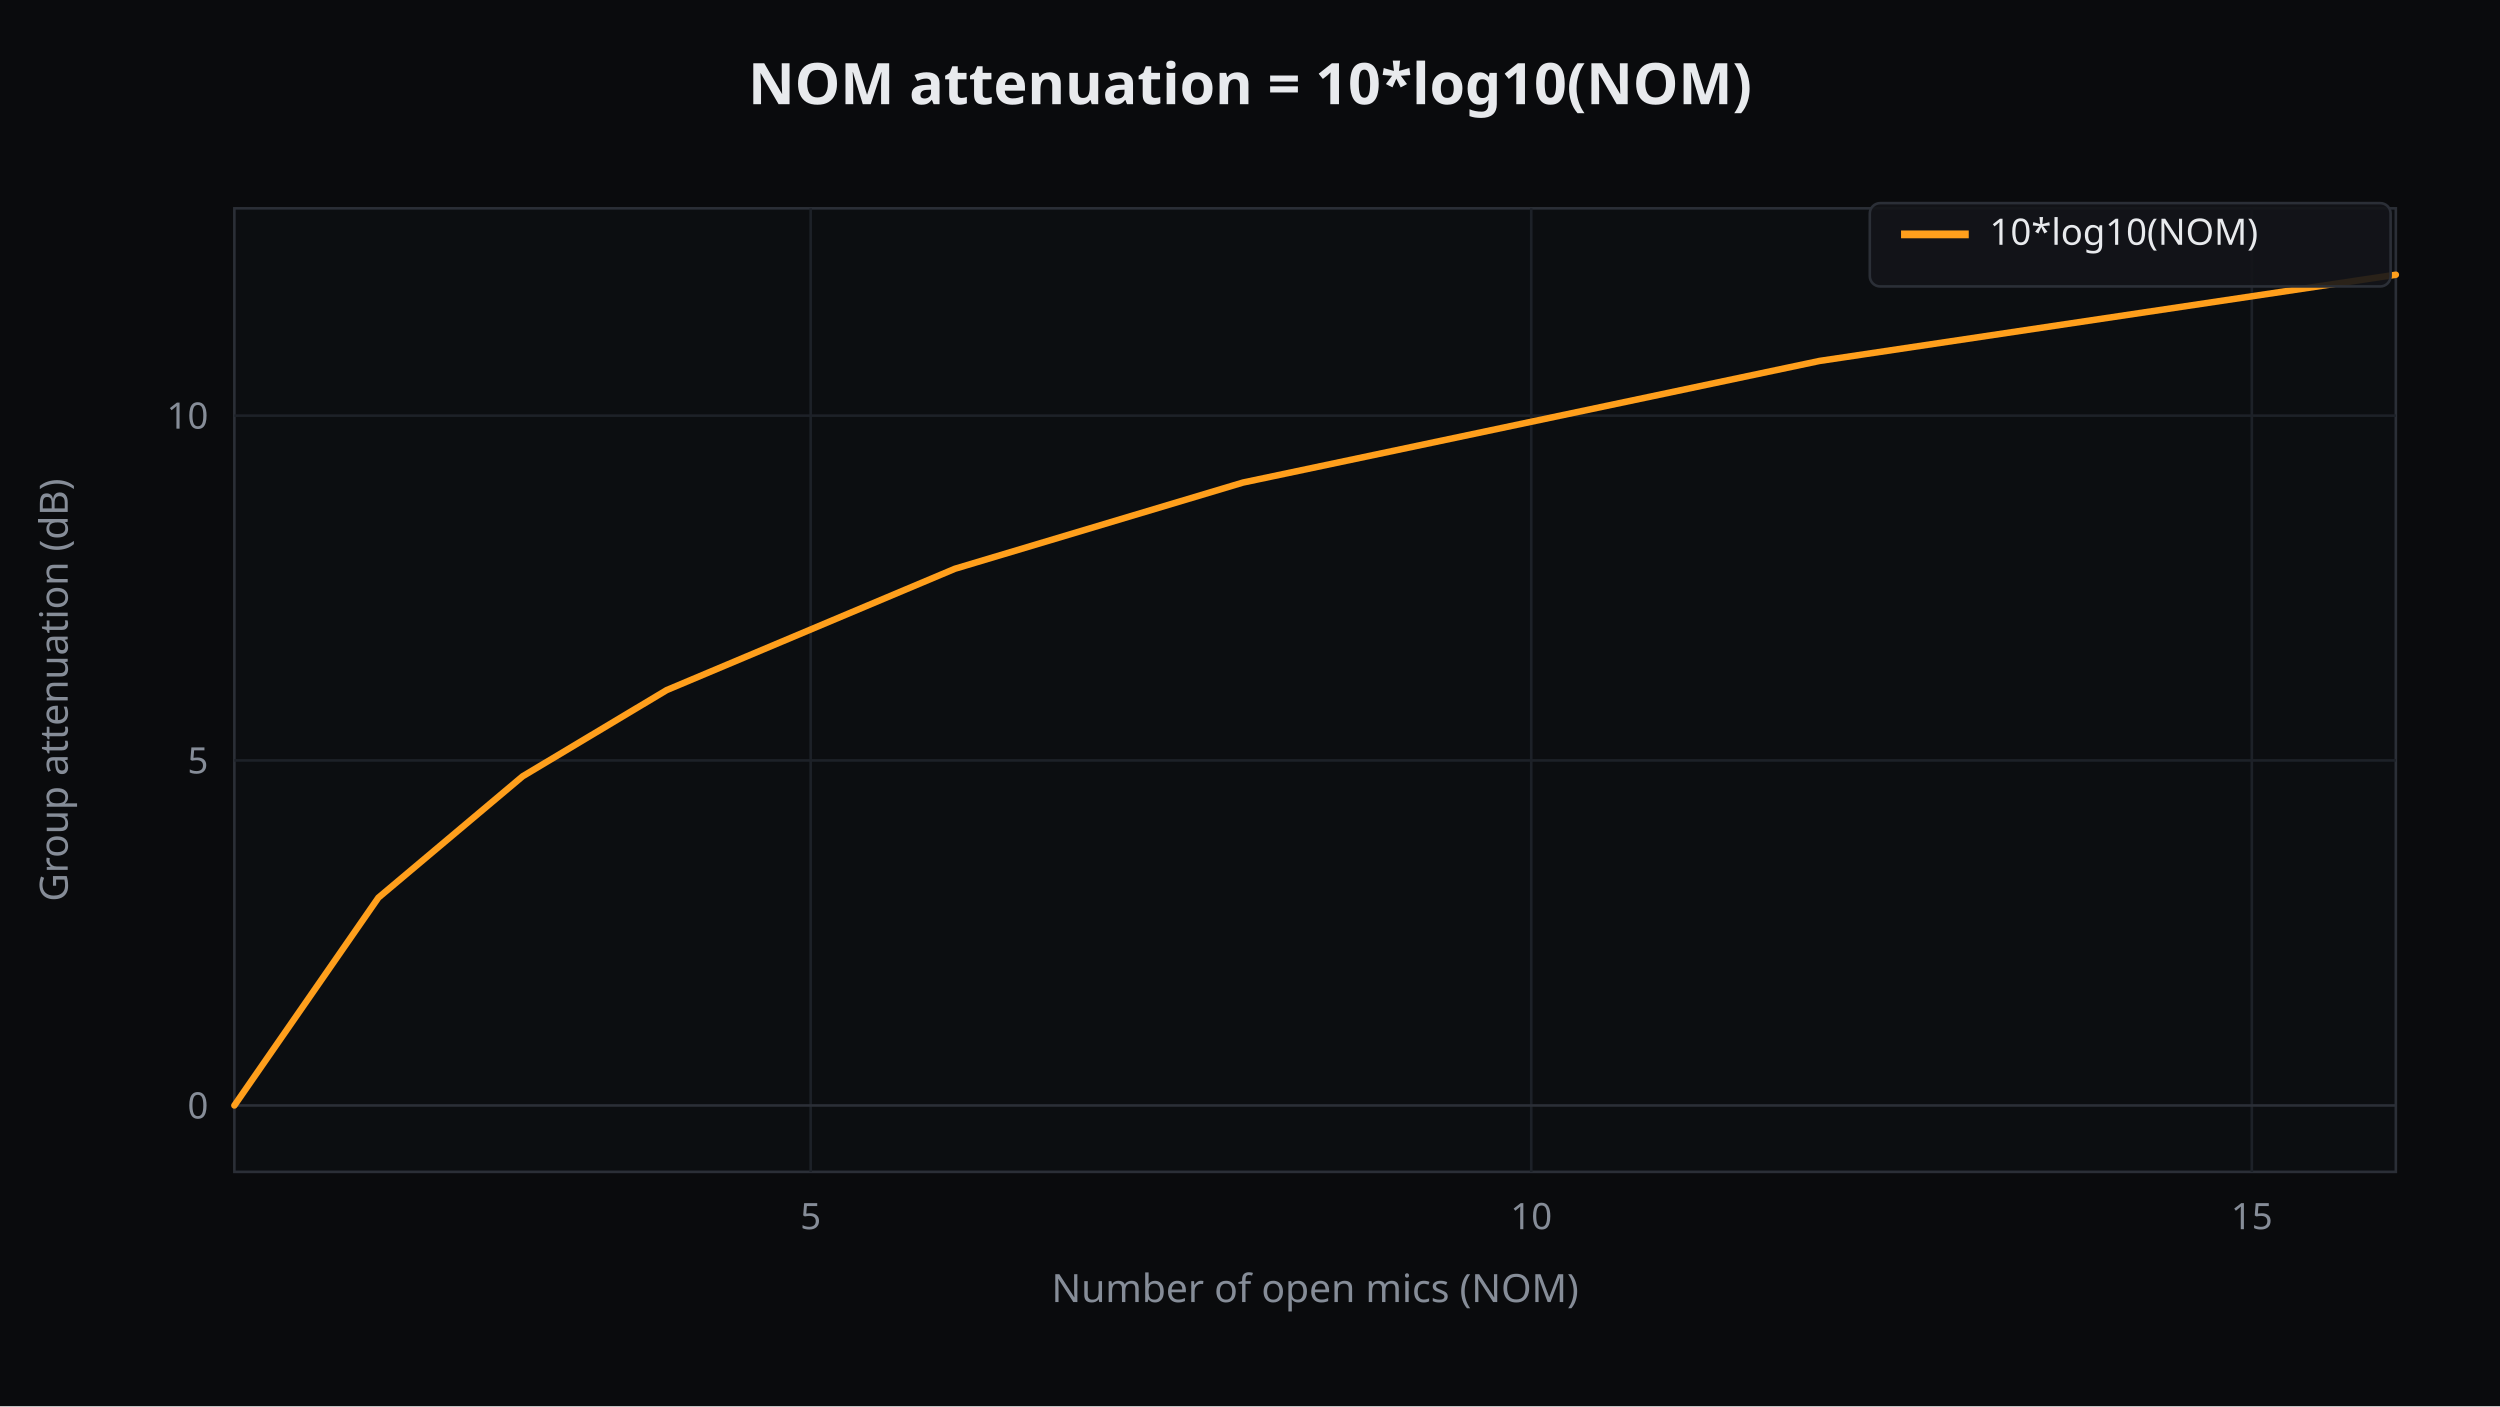
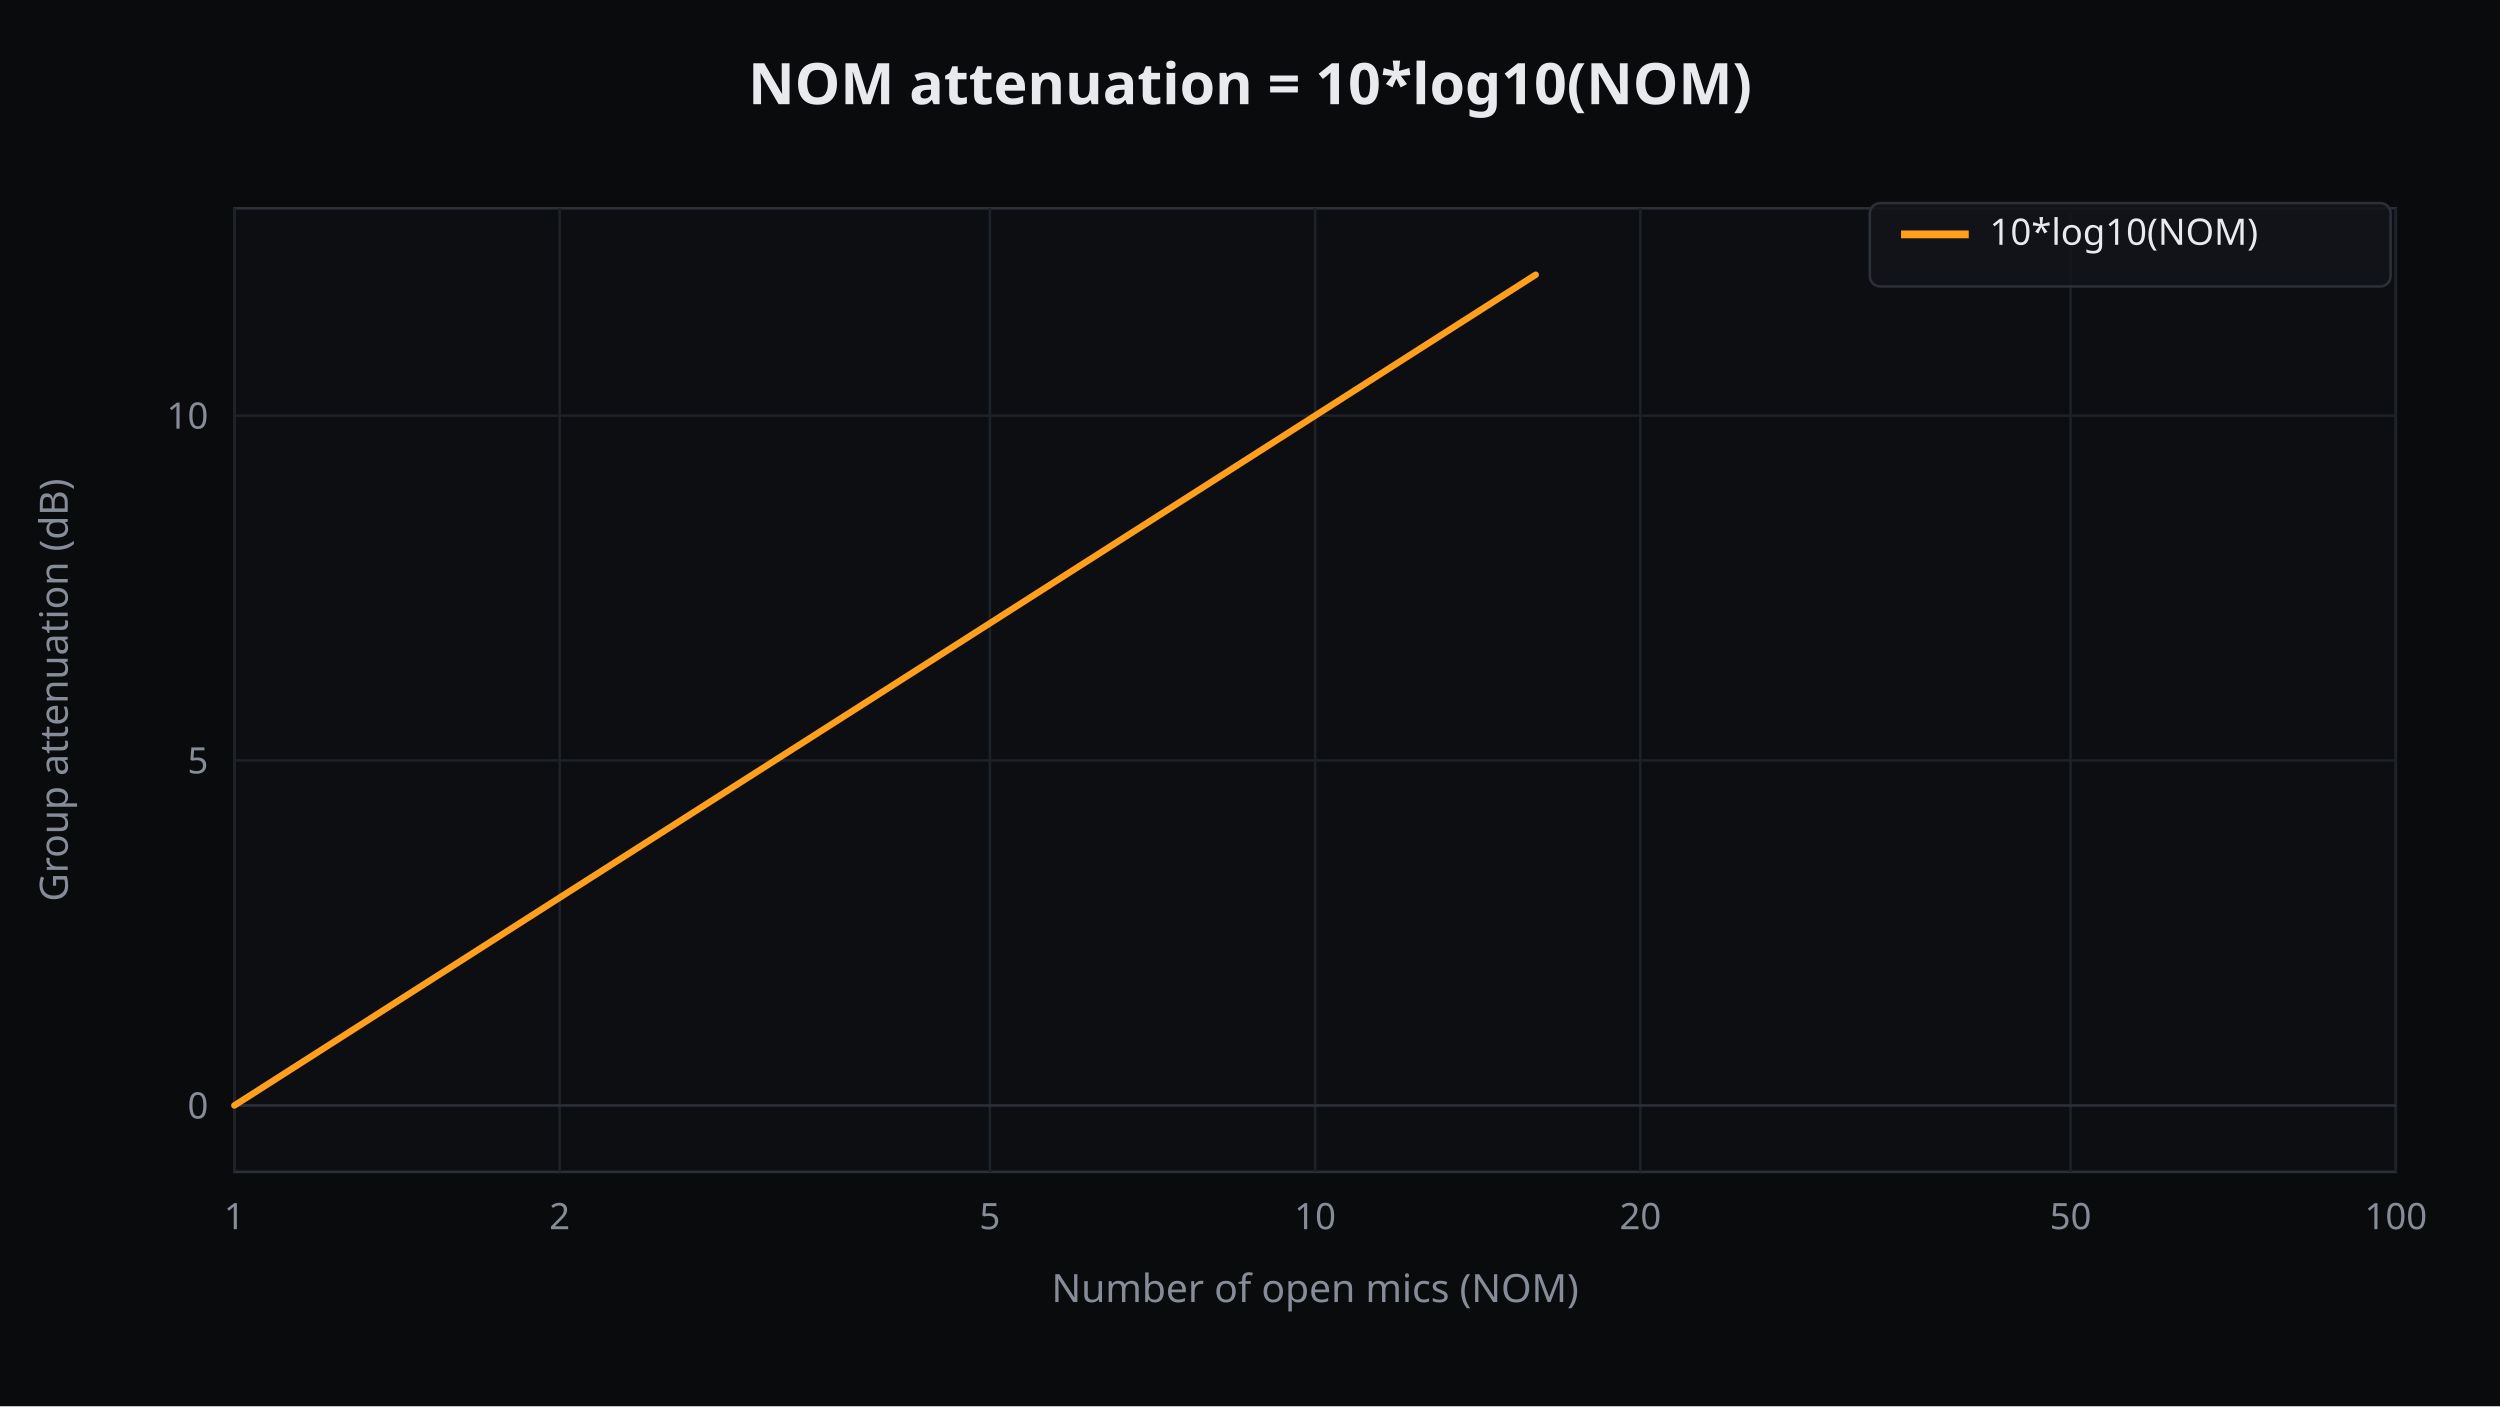
<svg xmlns="http://www.w3.org/2000/svg" width="960" height="540" viewBox="0 0 960 540" font-family="sans-serif">
  <rect width="960" height="540" fill="#0a0b0d" />
  <text x="480.0" y="40.0" font-size="22" fill="#e8eaed" text-anchor="middle" font-weight="bold">NOM attenuation = 10*log10(NOM)</text>
  <rect x="90" y="80" width="830" height="370" fill="#0c0e11" stroke="#2b2f37" />
-   <line x1="311.3" y1="80.0" x2="311.3" y2="450.0" stroke="#1d2128" stroke-width="1" />
-   <text x="311.3" y="472.0" font-size="14" fill="#868d98" text-anchor="middle" font-weight="normal">5</text>
-   <line x1="588.0" y1="80.0" x2="588.0" y2="450.0" stroke="#1d2128" stroke-width="1" />
-   <text x="588.0" y="472.0" font-size="14" fill="#868d98" text-anchor="middle" font-weight="normal">10</text>
-   <line x1="864.7" y1="80.0" x2="864.7" y2="450.0" stroke="#1d2128" stroke-width="1" />
-   <text x="864.7" y="472.0" font-size="14" fill="#868d98" text-anchor="middle" font-weight="normal">15</text>
+   <line x1="90.0" y1="80.0" x2="90.0" y2="450.0" stroke="#1d2128" stroke-width="1" />
+   <text x="90.0" y="472.0" font-size="14" fill="#868d98" text-anchor="middle" font-weight="normal">1</text>
+   <line x1="214.9" y1="80.0" x2="214.9" y2="450.0" stroke="#1d2128" stroke-width="1" />
+   <text x="214.9" y="472.0" font-size="14" fill="#868d98" text-anchor="middle" font-weight="normal">2</text>
+   <line x1="380.1" y1="80.0" x2="380.1" y2="450.0" stroke="#1d2128" stroke-width="1" />
+   <text x="380.1" y="472.0" font-size="14" fill="#868d98" text-anchor="middle" font-weight="normal">5</text>
+   <line x1="505.0" y1="80.0" x2="505.0" y2="450.0" stroke="#1d2128" stroke-width="1" />
+   <text x="505.0" y="472.0" font-size="14" fill="#868d98" text-anchor="middle" font-weight="normal">10</text>
+   <line x1="629.9" y1="80.0" x2="629.9" y2="450.0" stroke="#1d2128" stroke-width="1" />
+   <text x="629.9" y="472.0" font-size="14" fill="#868d98" text-anchor="middle" font-weight="normal">20</text>
+   <line x1="795.1" y1="80.0" x2="795.1" y2="450.0" stroke="#1d2128" stroke-width="1" />
+   <text x="795.1" y="472.0" font-size="14" fill="#868d98" text-anchor="middle" font-weight="normal">50</text>
+   <line x1="920.0" y1="80.0" x2="920.0" y2="450.0" stroke="#1d2128" stroke-width="1" />
+   <text x="920.0" y="472.0" font-size="14" fill="#868d98" text-anchor="middle" font-weight="normal">100</text>
  <line x1="90.0" y1="424.5" x2="920.0" y2="424.5" stroke="#2b2f37" stroke-width="1" />
  <text x="80.0" y="429.5" font-size="14" fill="#868d98" text-anchor="end" font-weight="normal">0</text>
  <line x1="90.0" y1="292.0" x2="920.0" y2="292.0" stroke="#1d2128" stroke-width="1" />
  <text x="80.0" y="297.0" font-size="14" fill="#868d98" text-anchor="end" font-weight="normal">5</text>
  <line x1="90.0" y1="159.6" x2="920.0" y2="159.6" stroke="#1d2128" stroke-width="1" />
  <text x="80.0" y="164.6" font-size="14" fill="#868d98" text-anchor="end" font-weight="normal">10</text>
  <text x="505.0" y="500.0" font-size="15" fill="#868d98" text-anchor="middle" font-weight="normal">Number of open mics (NOM)</text>
  <text transform="translate(26,265.0) rotate(-90)" font-size="15" fill="#868d98" text-anchor="middle">Group attenuation (dB)</text>
-   <polyline points="90.0,424.5 145.3,344.7 200.7,298.1 256.0,265.0 366.7,218.4 477.3,185.3 698.7,138.6 920.0,105.5" fill="none" stroke="#ff9f1c" stroke-width="2.5" stroke-linejoin="round" stroke-linecap="round" />
+   <polyline points="90.0,424.5 214.9,344.7 288.0,298.1 339.9,265.0 412.9,218.4 464.8,185.3 537.9,138.6 589.7,105.5" fill="none" stroke="#ff9f1c" stroke-width="2.5" stroke-linejoin="round" stroke-linecap="round" />
  <rect x="718" y="78" width="200" height="32" rx="4" fill="#131519" fill-opacity="0.9" stroke="#2b2f37" />
  <line x1="730.0" y1="90.0" x2="756.0" y2="90.0" stroke="#ff9f1c" stroke-width="3" />
  <text x="764.0" y="94.0" font-size="14" fill="#e8eaed" text-anchor="start" font-weight="normal">10*log10(NOM)</text>
</svg>
